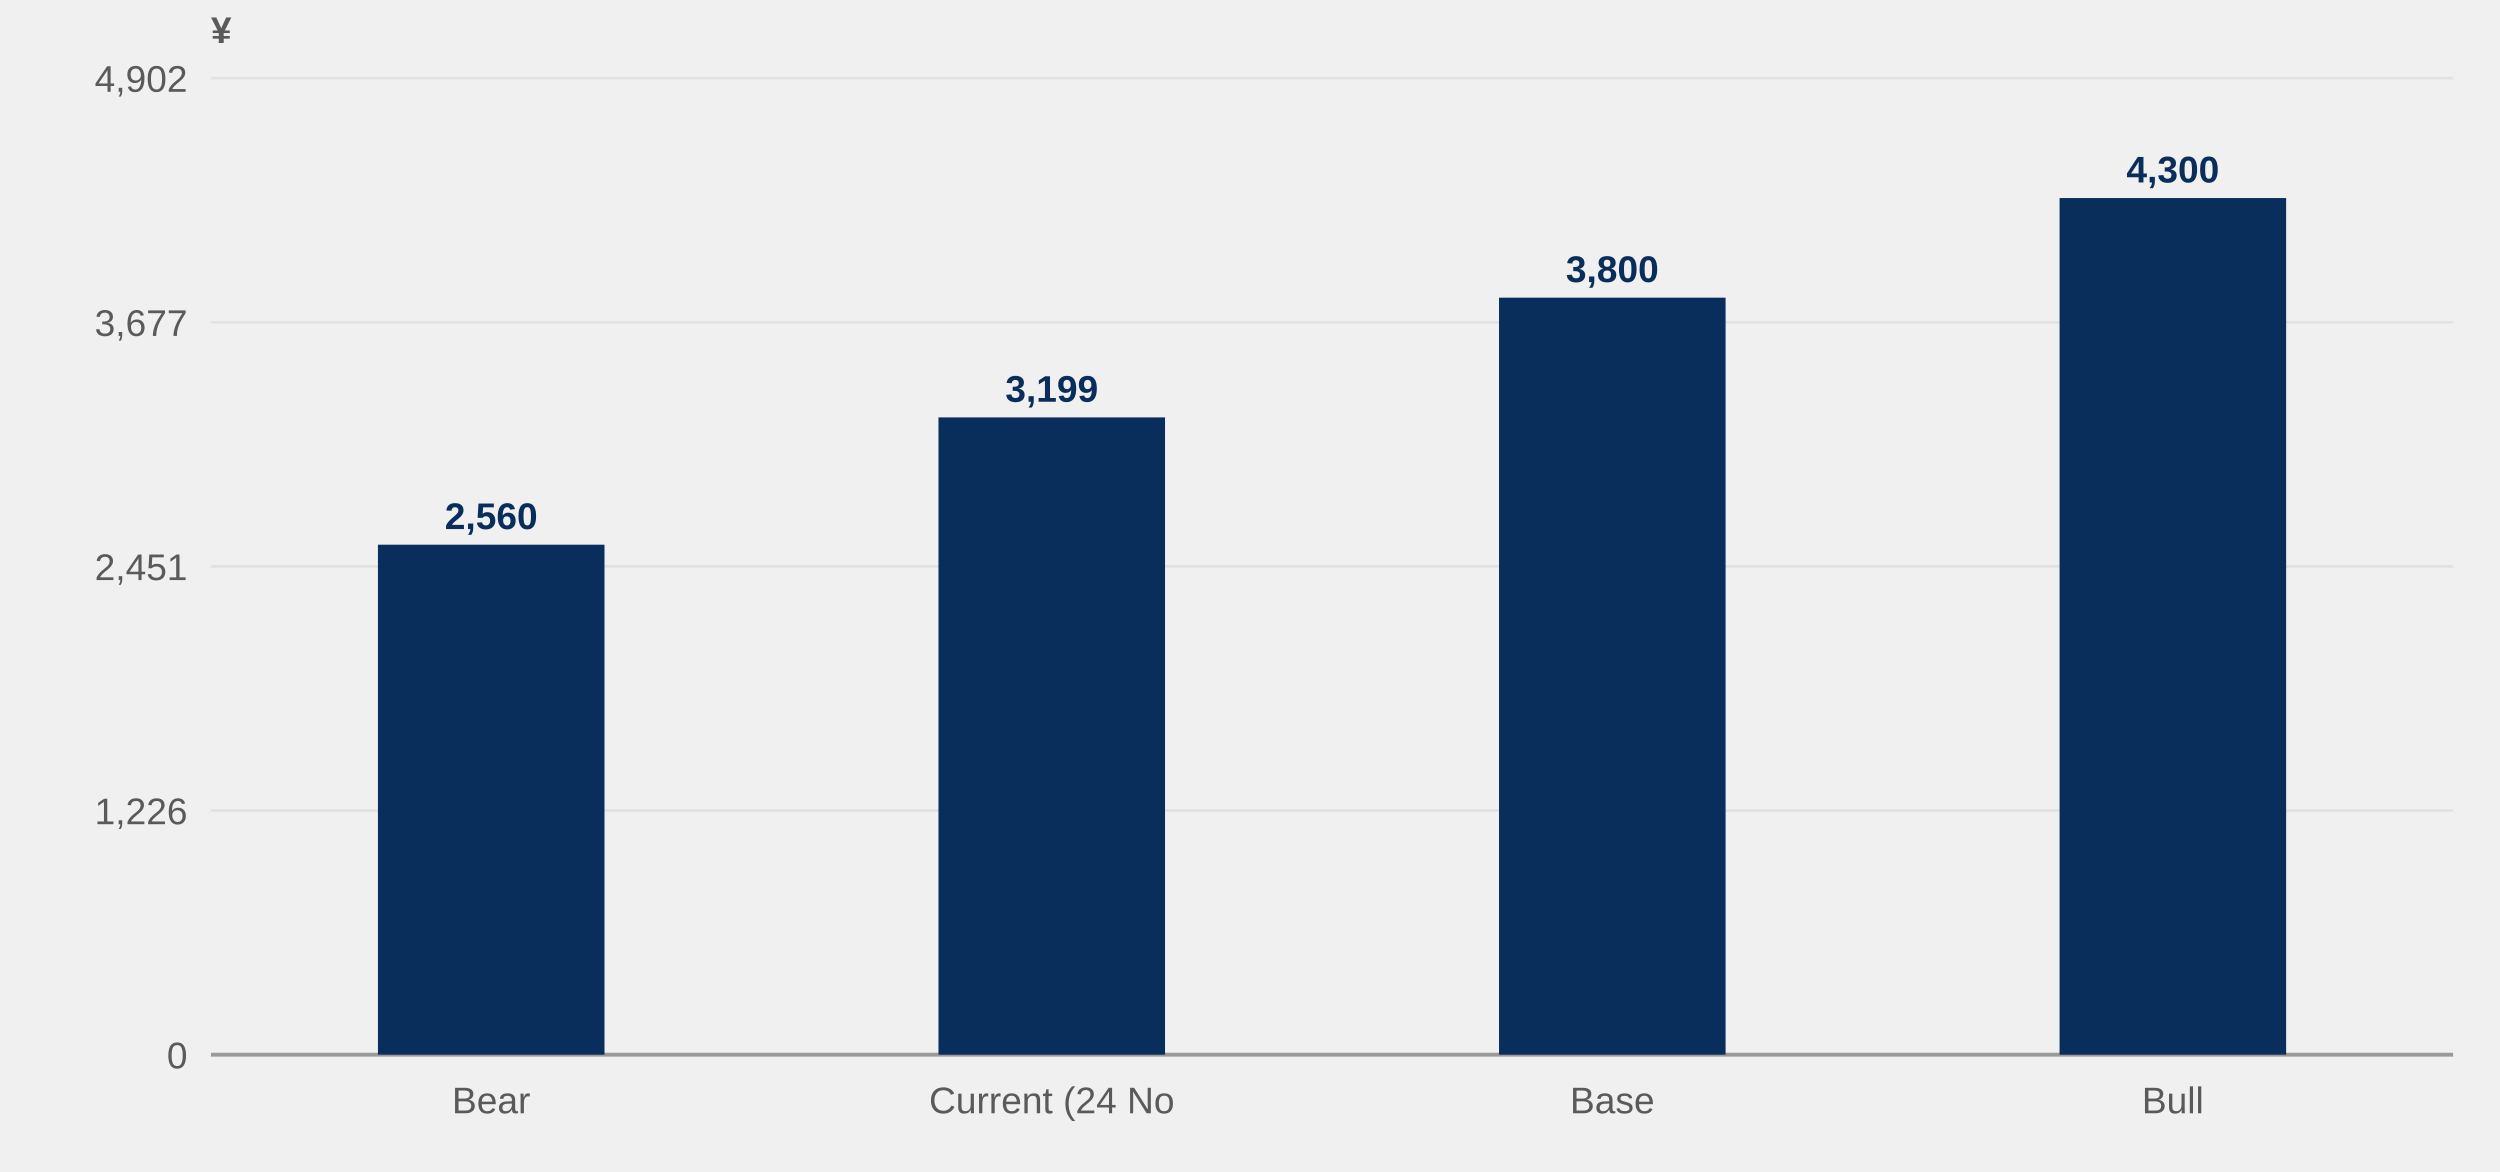
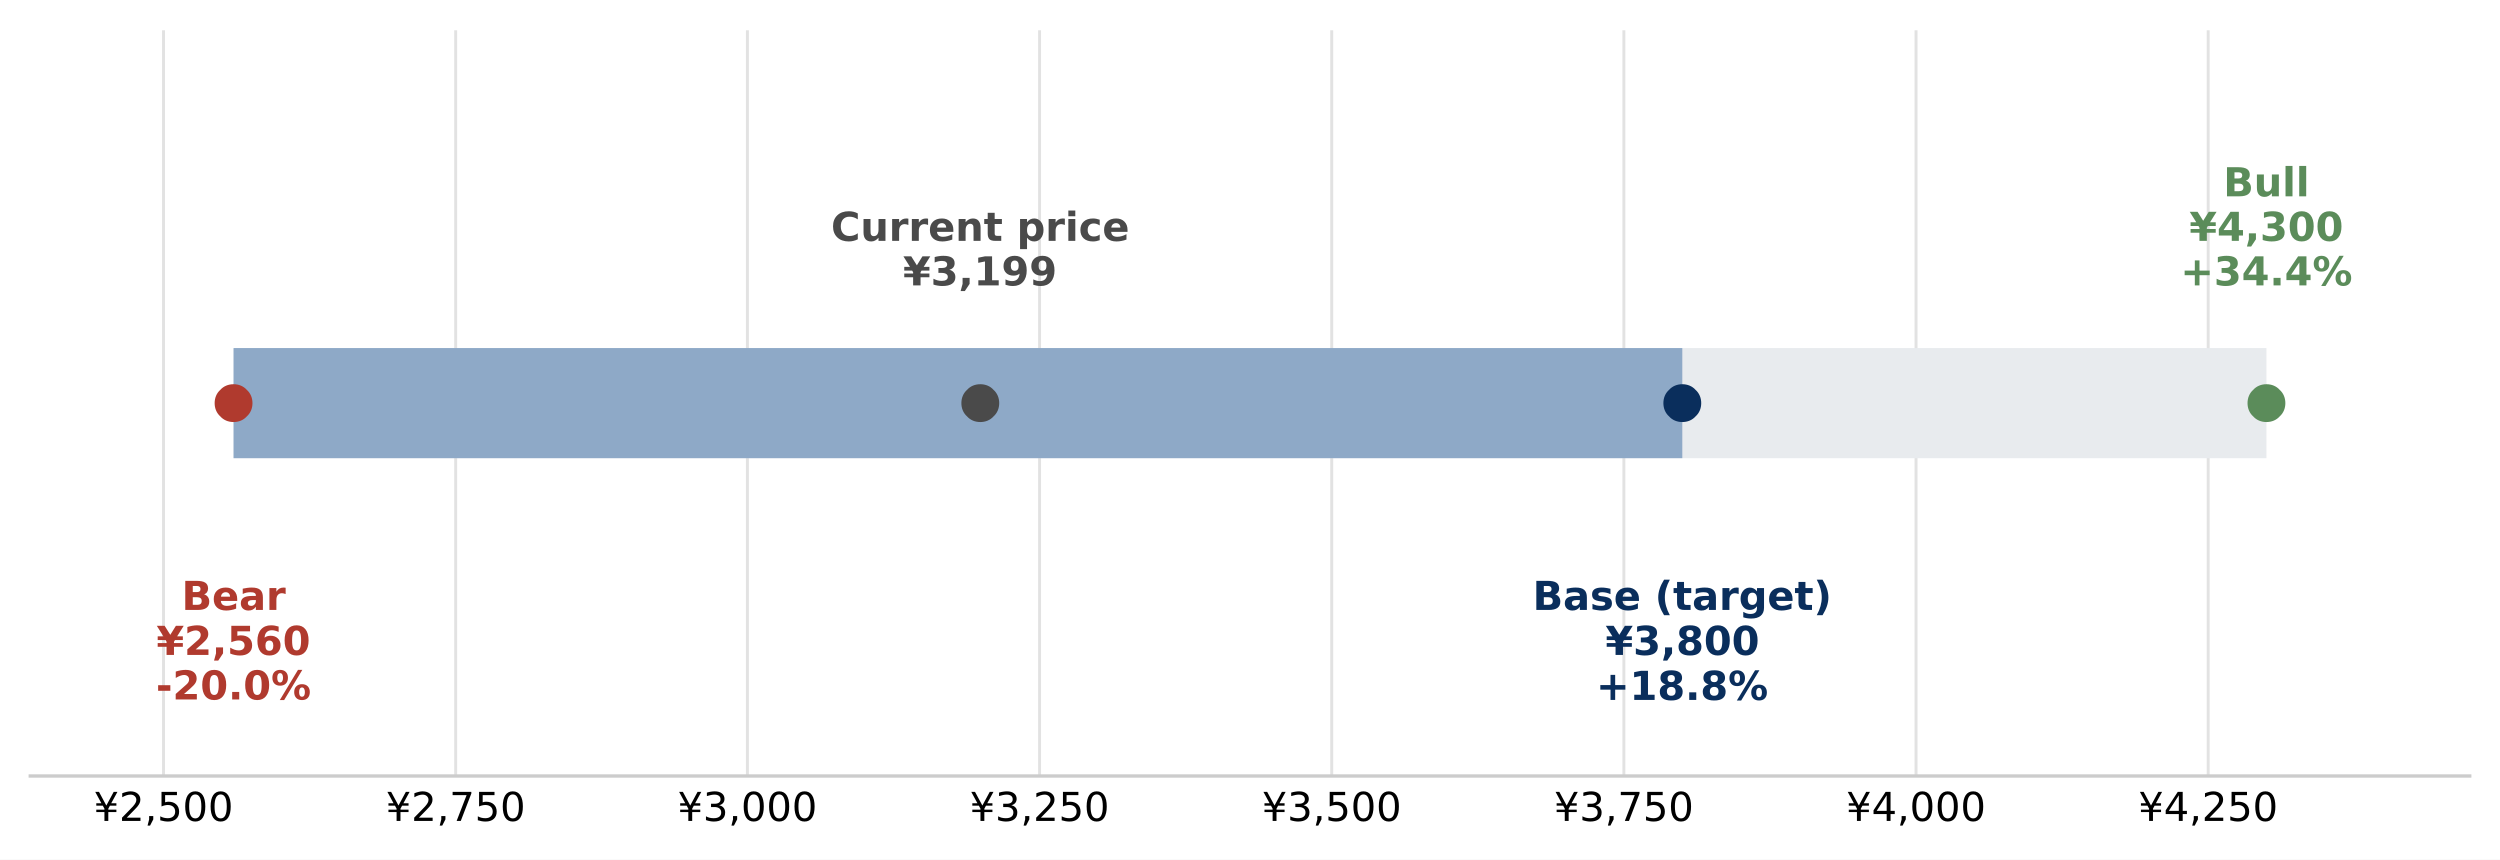
- <svg xmlns="http://www.w3.org/2000/svg" width="100%" viewBox="0 0 640 300" font-family="'Liberation Sans',Arial,sans-serif">
+ <svg xmlns="http://www.w3.org/2000/svg" xmlns:xlink="http://www.w3.org/1999/xlink" width="594.72pt" height="204.5pt" viewBox="0 0 594.72 204.5" version="1.1">
  <defs>
-     <pattern id="hatch-c4" width="6" height="6" patternTransform="rotate(45)" patternUnits="userSpaceOnUse">
-       <rect width="6" height="6" fill="#ffffff" opacity="0.45" />
-       <line x1="0" y1="0" x2="0" y2="6" stroke="#ffffff" stroke-width="2.2" opacity="0.55" />
-     </pattern>
+     <style type="text/css">*{stroke-linejoin: round; stroke-linecap: butt}</style>
  </defs>
-   <line x1="54" y1="270" x2="628" y2="270" stroke="#9a9a9a" stroke-width="1" />
-   <text x="48" y="273.5" text-anchor="end" font-size="9.5" fill="#5a5a5a">0</text>
-   <line x1="54" y1="207.5" x2="628" y2="207.5" stroke="#e2e2e2" stroke-width="0.7" />
-   <text x="48" y="211" text-anchor="end" font-size="9.5" fill="#5a5a5a">1,226</text>
-   <line x1="54" y1="145" x2="628" y2="145" stroke="#e2e2e2" stroke-width="0.7" />
-   <text x="48" y="148.5" text-anchor="end" font-size="9.5" fill="#5a5a5a">2,451</text>
-   <line x1="54" y1="82.5" x2="628" y2="82.5" stroke="#e2e2e2" stroke-width="0.7" />
-   <text x="48" y="86" text-anchor="end" font-size="9.5" fill="#5a5a5a">3,677</text>
-   <line x1="54" y1="20" x2="628" y2="20" stroke="#e2e2e2" stroke-width="0.7" />
-   <text x="48" y="23.5" text-anchor="end" font-size="9.5" fill="#5a5a5a">4,902</text>
-   <text x="54" y="11" font-size="9.5" font-weight="bold" fill="#5a5a5a">¥</text>
-   <rect x="96.75" y="139.441" width="58" height="130.559" fill="#0a2e5c" />
-   <text x="125.75" y="135.441" text-anchor="middle" font-size="9.5" font-weight="bold" fill="#0a2e5c">2,560</text>
-   <text x="125.75" y="285" text-anchor="middle" font-size="9.5" fill="#5a5a5a">Bear</text>
-   <rect x="240.25" y="106.852" width="58" height="163.148" fill="#0a2e5c" />
-   <text x="269.25" y="102.852" text-anchor="middle" font-size="9.5" font-weight="bold" fill="#0a2e5c">3,199</text>
-   <text x="269.25" y="285" text-anchor="middle" font-size="9.5" fill="#5a5a5a">Current (24 No</text>
-   <rect x="383.75" y="76.202" width="58" height="193.798" fill="#0a2e5c" />
-   <text x="412.75" y="72.202" text-anchor="middle" font-size="9.5" font-weight="bold" fill="#0a2e5c">3,800</text>
-   <text x="412.75" y="285" text-anchor="middle" font-size="9.5" fill="#5a5a5a">Base</text>
-   <rect x="527.25" y="50.702" width="58" height="219.298" fill="#0a2e5c" />
-   <text x="556.25" y="46.702" text-anchor="middle" font-size="9.5" font-weight="bold" fill="#0a2e5c">4,300</text>
-   <text x="556.25" y="285" text-anchor="middle" font-size="9.5" fill="#5a5a5a">Bull</text>
+   <g id="figure_1">
+     <g id="patch_1">
+       <path d="M 0 204.5 L 594.72 204.5 L 594.72 0 L 0 0 z " style="fill: #ffffff" />
+     </g>
+     <g id="axes_1">
+       <g id="patch_2">
+         <path d="M 7.2 184.6 L 587.52 184.6 L 587.52 7.2 L 7.2 7.2 z " style="fill: #ffffff" />
+       </g>
+       <g id="matplotlib.axis_1">
+         <g id="xtick_1">
+           <g id="line2d_1">
+             <path d="M 38.9 184.6 L 38.9 7.2 " clip-path="url(#pa809db9fc1)" style="fill: none; stroke: #e2e2e2; stroke-width: 0.7; stroke-linecap: square" />
+           </g>
+           <g id="line2d_2" />
+           <g id="text_1">
+             <text style="font: 9.5px 'DejaVu Sans'; text-anchor: middle" x="38.9" y="195.3" transform="rotate(-0 38.9 195.3)">¥2,500</text>
+           </g>
+         </g>
+         <g id="xtick_2">
+           <g id="line2d_3">
+             <path d="M 108.4 184.6 L 108.4 7.2 " clip-path="url(#pa809db9fc1)" style="fill: none; stroke: #e2e2e2; stroke-width: 0.7; stroke-linecap: square" />
+           </g>
+           <g id="line2d_4" />
+           <g id="text_2">
+             <text style="font: 9.5px 'DejaVu Sans'; text-anchor: middle" x="108.4" y="195.3" transform="rotate(-0 108.4 195.3)">¥2,750</text>
+           </g>
+         </g>
+         <g id="xtick_3">
+           <g id="line2d_5">
+             <path d="M 177.8 184.6 L 177.8 7.2 " clip-path="url(#pa809db9fc1)" style="fill: none; stroke: #e2e2e2; stroke-width: 0.7; stroke-linecap: square" />
+           </g>
+           <g id="line2d_6" />
+           <g id="text_3">
+             <text style="font: 9.5px 'DejaVu Sans'; text-anchor: middle" x="177.8" y="195.3" transform="rotate(-0 177.8 195.3)">¥3,000</text>
+           </g>
+         </g>
+         <g id="xtick_4">
+           <g id="line2d_7">
+             <path d="M 247.3 184.6 L 247.3 7.2 " clip-path="url(#pa809db9fc1)" style="fill: none; stroke: #e2e2e2; stroke-width: 0.7; stroke-linecap: square" />
+           </g>
+           <g id="line2d_8" />
+           <g id="text_4">
+             <text style="font: 9.5px 'DejaVu Sans'; text-anchor: middle" x="247.3" y="195.3" transform="rotate(-0 247.3 195.3)">¥3,250</text>
+           </g>
+         </g>
+         <g id="xtick_5">
+           <g id="line2d_9">
+             <path d="M 316.8 184.6 L 316.8 7.2 " clip-path="url(#pa809db9fc1)" style="fill: none; stroke: #e2e2e2; stroke-width: 0.7; stroke-linecap: square" />
+           </g>
+           <g id="line2d_10" />
+           <g id="text_5">
+             <text style="font: 9.5px 'DejaVu Sans'; text-anchor: middle" x="316.8" y="195.3" transform="rotate(-0 316.8 195.3)">¥3,500</text>
+           </g>
+         </g>
+         <g id="xtick_6">
+           <g id="line2d_11">
+             <path d="M 386.3 184.6 L 386.3 7.2 " clip-path="url(#pa809db9fc1)" style="fill: none; stroke: #e2e2e2; stroke-width: 0.7; stroke-linecap: square" />
+           </g>
+           <g id="line2d_12" />
+           <g id="text_6">
+             <text style="font: 9.5px 'DejaVu Sans'; text-anchor: middle" x="386.3" y="195.3" transform="rotate(-0 386.3 195.3)">¥3,750</text>
+           </g>
+         </g>
+         <g id="xtick_7">
+           <g id="line2d_13">
+             <path d="M 455.8 184.6 L 455.8 7.2 " clip-path="url(#pa809db9fc1)" style="fill: none; stroke: #e2e2e2; stroke-width: 0.7; stroke-linecap: square" />
+           </g>
+           <g id="line2d_14" />
+           <g id="text_7">
+             <text style="font: 9.5px 'DejaVu Sans'; text-anchor: middle" x="455.8" y="195.3" transform="rotate(-0 455.8 195.3)">¥4,000</text>
+           </g>
+         </g>
+         <g id="xtick_8">
+           <g id="line2d_15">
+             <path d="M 525.3 184.6 L 525.3 7.2 " clip-path="url(#pa809db9fc1)" style="fill: none; stroke: #e2e2e2; stroke-width: 0.7; stroke-linecap: square" />
+           </g>
+           <g id="line2d_16" />
+           <g id="text_8">
+             <text style="font: 9.5px 'DejaVu Sans'; text-anchor: middle" x="525.3" y="195.3" transform="rotate(-0 525.3 195.3)">¥4,250</text>
+           </g>
+         </g>
+       </g>
+       <g id="matplotlib.axis_2" />
+       <g id="patch_3">
+         <path d="M 55.56 109.0 L 539.16 109.0 L 539.16 82.8 L 55.56 82.8 z " clip-path="url(#pa809db9fc1)" style="fill: #e8ebee" />
+       </g>
+       <g id="patch_4">
+         <path d="M 55.56 109.0 L 400.2 109.0 L 400.2 82.8 L 55.56 82.8 z " clip-path="url(#pa809db9fc1)" style="fill: #4472a8; opacity: 0.55" />
+       </g>
+       <g id="patch_5">
+         <path d="M 7.2 184.6 L 587.52 184.6 " style="fill: none; stroke: #cccccc; stroke-width: 0.8; stroke-linejoin: miter; stroke-linecap: square" />
+       </g>
+       <g id="text_9">
+         <text style="fill: #b03a2e; font: 700 9.5px 'DejaVu Sans'" transform="translate(43.2 145.1)">Bear</text>
+         <text style="fill: #b03a2e; font: 700 9.5px 'DejaVu Sans'" transform="translate(37.2 155.8)">¥2,560</text>
+         <text style="fill: #b03a2e; font: 700 9.5px 'DejaVu Sans'" transform="translate(37.1 166.4)">-20.0%</text>
+       </g>
+       <g id="text_10">
+         <text style="fill: #4a4a4a; font: 700 9.5px 'DejaVu Sans'" transform="translate(197.7 57.3)">Current price</text>
+         <text style="fill: #4a4a4a; font: 700 9.5px 'DejaVu Sans'" transform="translate(214.8 67.9)">¥3,199</text>
+       </g>
+       <g id="text_11">
+         <text style="fill: #0a2e5c; font: 700 9.5px 'DejaVu Sans'" transform="translate(364.6 145.1)">Base (target)</text>
+         <text style="fill: #0a2e5c; font: 700 9.5px 'DejaVu Sans'" transform="translate(381.9 155.8)">¥3,800</text>
+         <text style="fill: #0a2e5c; font: 700 9.5px 'DejaVu Sans'" transform="translate(379.7 166.5)">+18.8%</text>
+       </g>
+       <g id="text_12">
+         <text style="fill: #5b8c5a; font: 700 9.5px 'DejaVu Sans'" transform="translate(528.9 46.7)">Bull</text>
+         <text style="fill: #5b8c5a; font: 700 9.5px 'DejaVu Sans'" transform="translate(520.8 57.3)">¥4,300</text>
+         <text style="fill: #5b8c5a; font: 700 9.5px 'DejaVu Sans'" transform="translate(518.7 67.9)">+34.4%</text>
+       </g>
+       <g id="line2d_17">
+         <path d="M 55.56 95.9 " clip-path="url(#pa809db9fc1)" style="fill: none; stroke: #b03a2e; stroke-width: 1.5; stroke-linecap: square" />
+         <defs>
+           <path id="m26d7ec97fb" d="M 0 4 C 1.1 4 2.1 3.6 2.8 2.8 C 3.6 2.1 4 1.1 4 0 C 4 -1.1 3.6 -2.1 2.8 -2.8 C 2.1 -3.6 1.1 -4 0 -4 C -1.1 -4 -2.1 -3.6 -2.8 -2.8 C -3.6 -2.1 -4 -1.1 -4 0 C -4 1.1 -3.6 2.1 -2.8 2.8 C -2.1 3.6 -1.1 4 0 4 z " style="stroke: #b03a2e" />
+         </defs>
+         <g clip-path="url(#pa809db9fc1)">
+           <use xlink:href="#m26d7ec97fb" x="55.56" y="95.9" style="fill: #b03a2e; stroke: #b03a2e" />
+         </g>
+       </g>
+       <g id="line2d_18">
+         <path d="M 233.2 95.9 " clip-path="url(#pa809db9fc1)" style="fill: none; stroke: #4a4a4a; stroke-width: 1.5; stroke-linecap: square" />
+         <defs>
+           <path id="md78b66d0a6" d="M 0 4 C 1.1 4 2.1 3.6 2.8 2.8 C 3.6 2.1 4 1.1 4 0 C 4 -1.1 3.6 -2.1 2.8 -2.8 C 2.1 -3.6 1.1 -4 0 -4 C -1.1 -4 -2.1 -3.6 -2.8 -2.8 C -3.6 -2.1 -4 -1.1 -4 0 C -4 1.1 -3.6 2.1 -2.8 2.8 C -2.1 3.6 -1.1 4 0 4 z " style="stroke: #4a4a4a" />
+         </defs>
+         <g clip-path="url(#pa809db9fc1)">
+           <use xlink:href="#md78b66d0a6" x="233.2" y="95.9" style="fill: #4a4a4a; stroke: #4a4a4a" />
+         </g>
+       </g>
+       <g id="line2d_19">
+         <path d="M 400.2 95.9 " clip-path="url(#pa809db9fc1)" style="fill: none; stroke: #0a2e5c; stroke-width: 1.5; stroke-linecap: square" />
+         <defs>
+           <path id="m953585b2ac" d="M 0 4 C 1.1 4 2.1 3.6 2.8 2.8 C 3.6 2.1 4 1.1 4 0 C 4 -1.1 3.6 -2.1 2.8 -2.8 C 2.1 -3.6 1.1 -4 0 -4 C -1.1 -4 -2.1 -3.6 -2.8 -2.8 C -3.6 -2.1 -4 -1.1 -4 0 C -4 1.1 -3.6 2.1 -2.8 2.8 C -2.1 3.6 -1.1 4 0 4 z " style="stroke: #0a2e5c" />
+         </defs>
+         <g clip-path="url(#pa809db9fc1)">
+           <use xlink:href="#m953585b2ac" x="400.2" y="95.9" style="fill: #0a2e5c; stroke: #0a2e5c" />
+         </g>
+       </g>
+       <g id="line2d_20">
+         <path d="M 539.16 95.9 " clip-path="url(#pa809db9fc1)" style="fill: none; stroke: #5b8c5a; stroke-width: 1.5; stroke-linecap: square" />
+         <defs>
+           <path id="mf90c52fb7a" d="M 0 4 C 1.1 4 2.1 3.6 2.8 2.8 C 3.6 2.1 4 1.1 4 0 C 4 -1.1 3.6 -2.1 2.8 -2.8 C 2.1 -3.6 1.1 -4 0 -4 C -1.1 -4 -2.1 -3.6 -2.8 -2.8 C -3.6 -2.1 -4 -1.1 -4 0 C -4 1.1 -3.6 2.1 -2.8 2.8 C -2.1 3.6 -1.1 4 0 4 z " style="stroke: #5b8c5a" />
+         </defs>
+         <g clip-path="url(#pa809db9fc1)">
+           <use xlink:href="#mf90c52fb7a" x="539.16" y="95.9" style="fill: #5b8c5a; stroke: #5b8c5a" />
+         </g>
+       </g>
+     </g>
+   </g>
+   <defs>
+     <clipPath id="pa809db9fc1">
+       <rect x="7.2" y="7.2" width="580.32" height="177.4" />
+     </clipPath>
+   </defs>
</svg>
